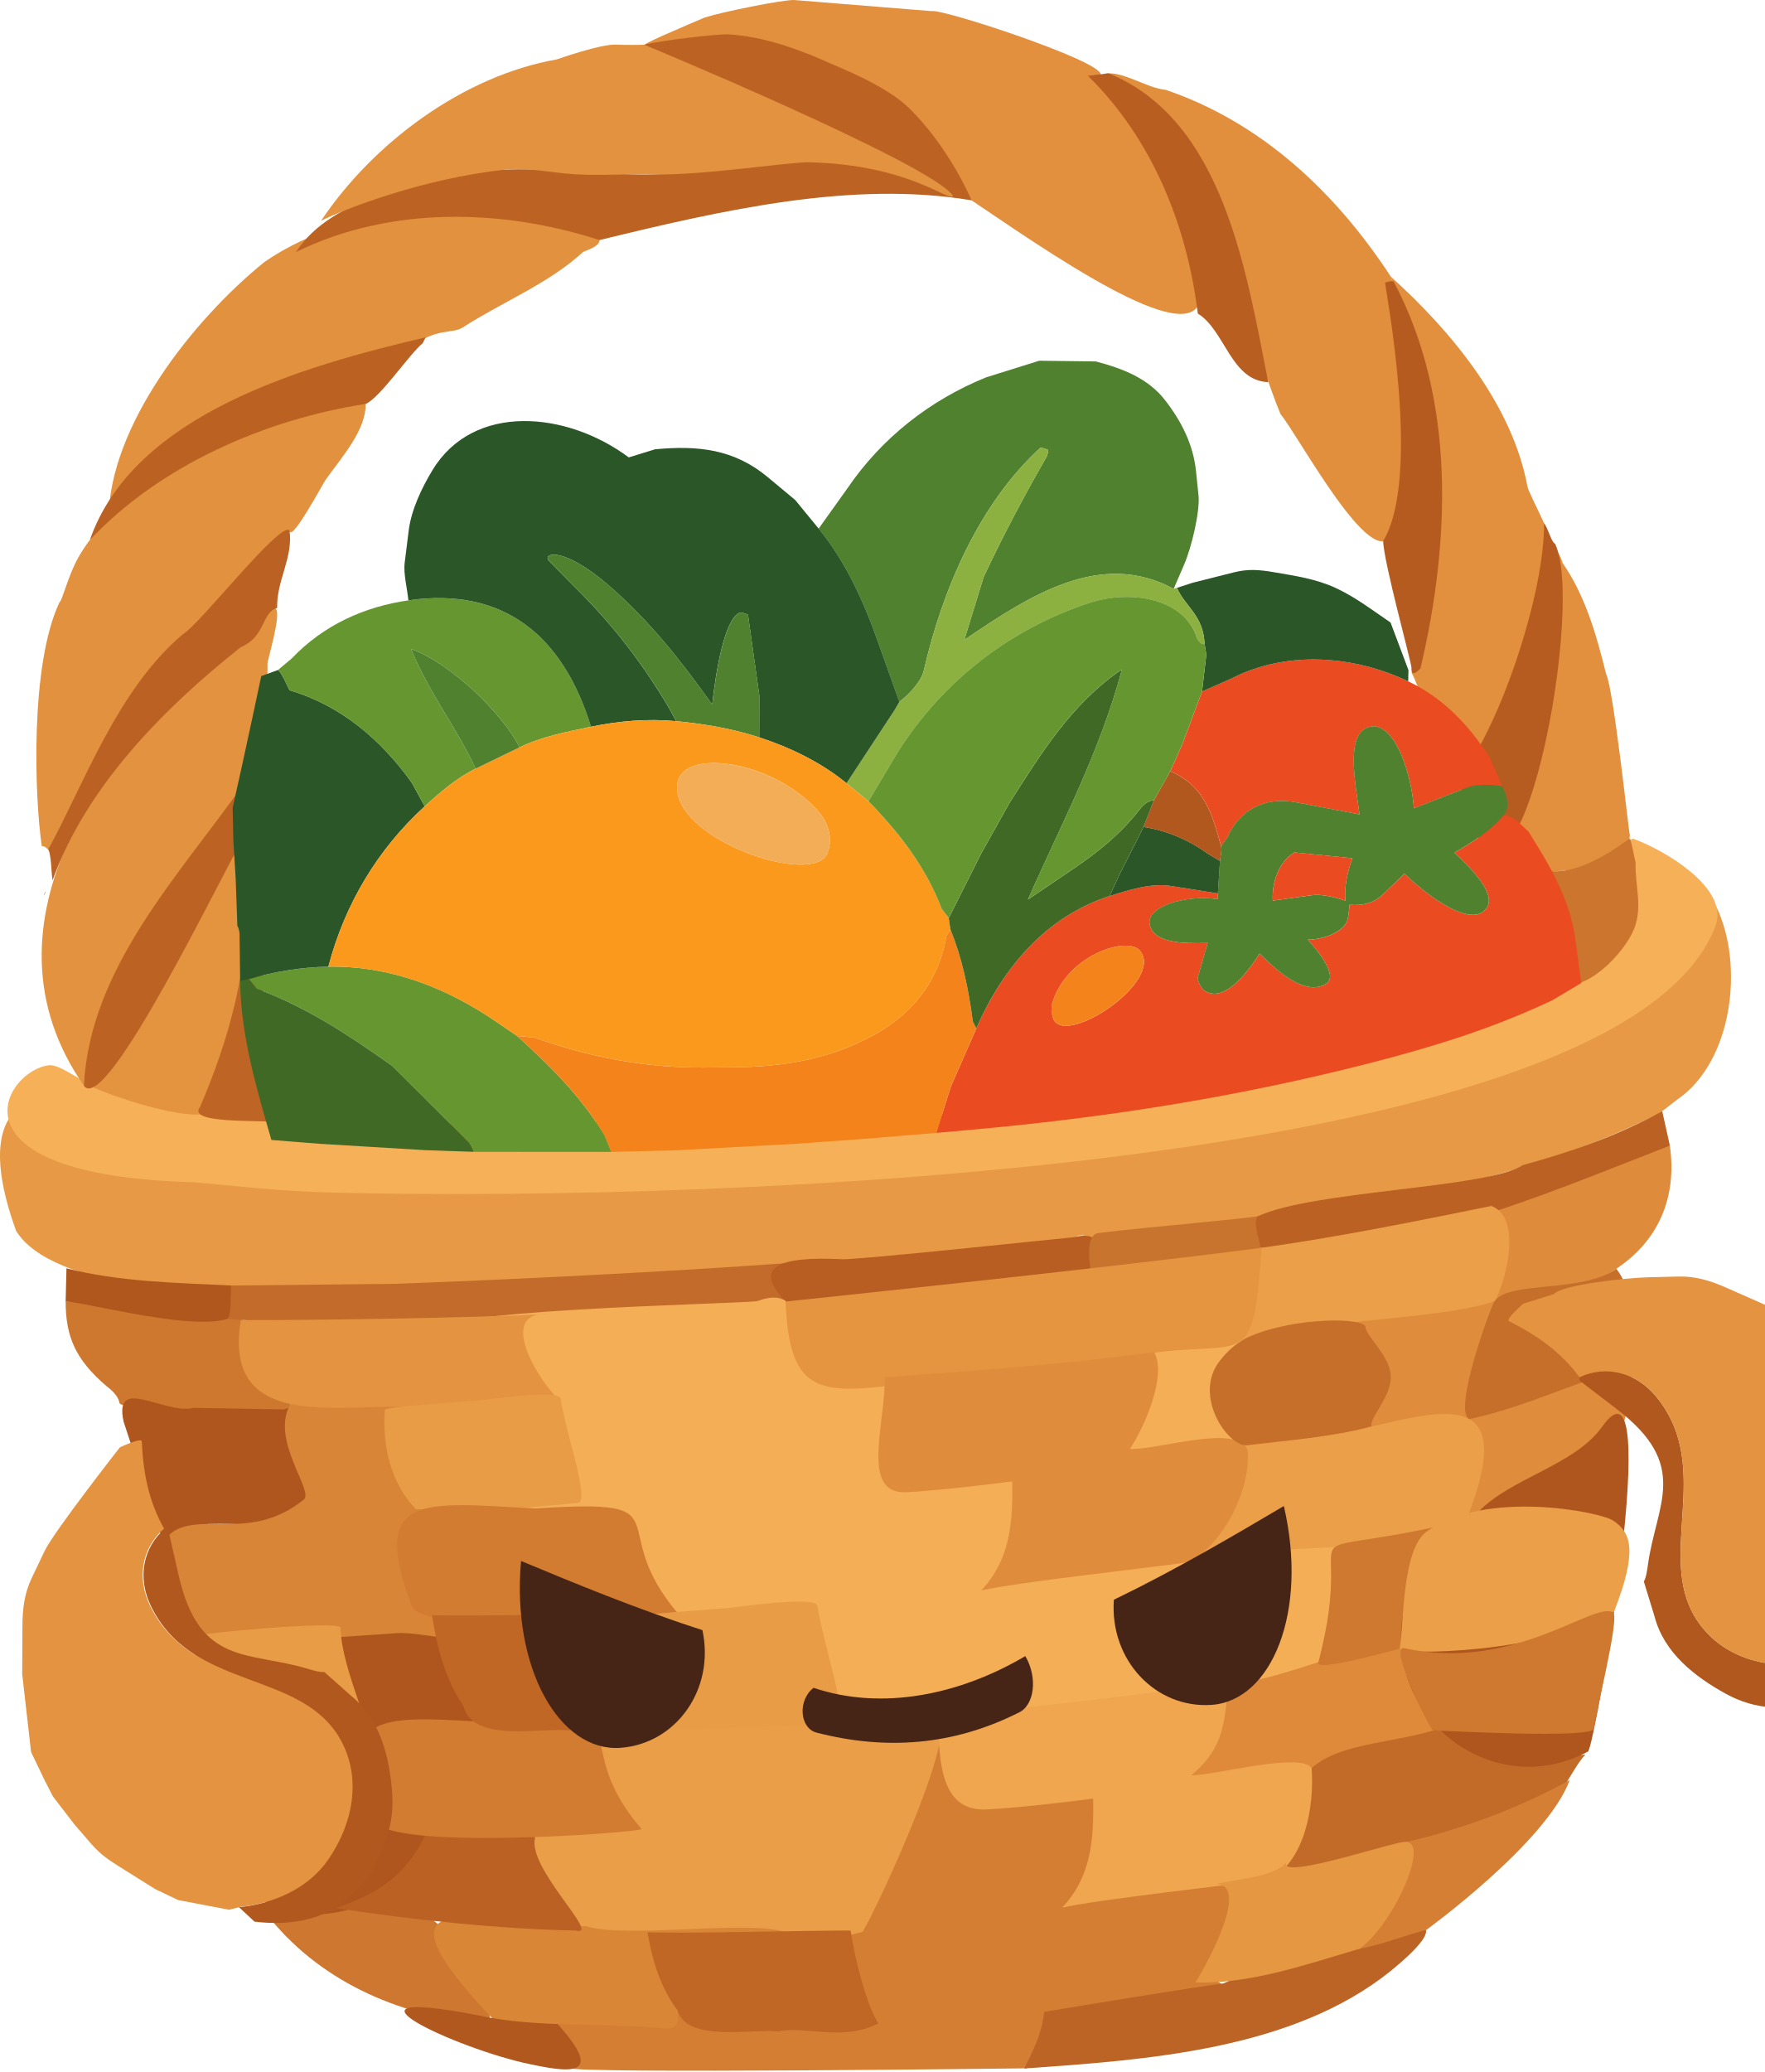
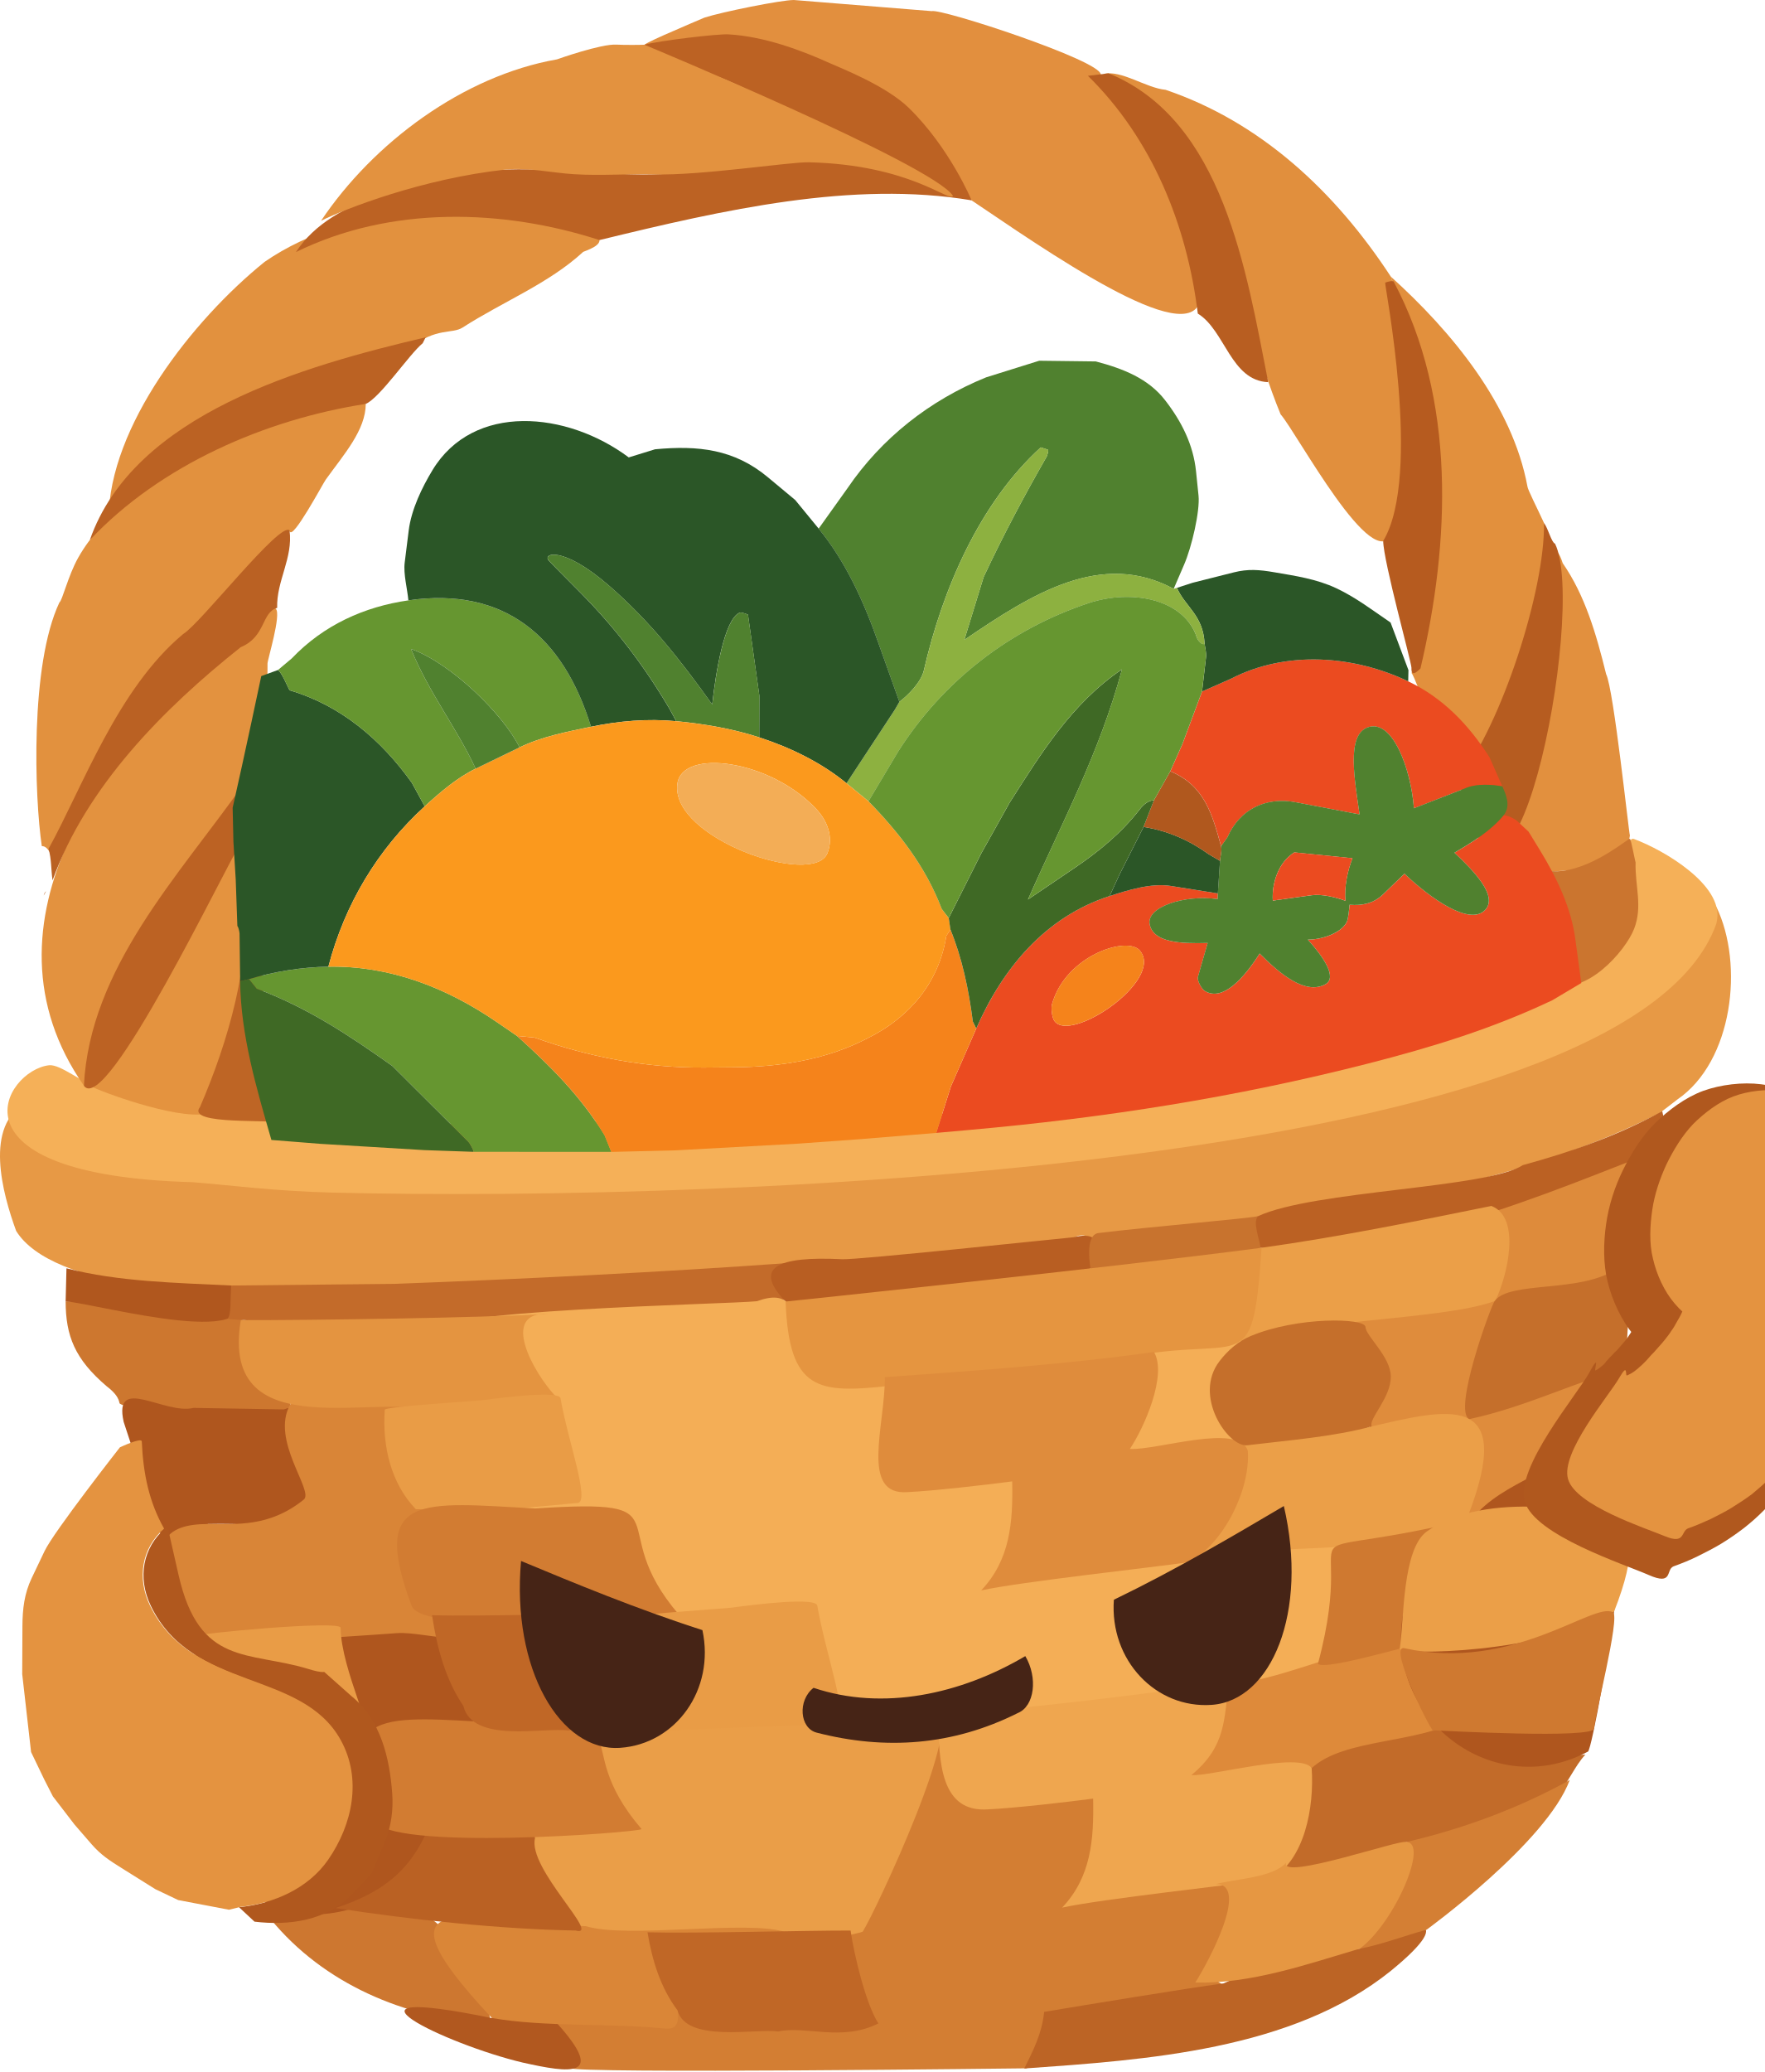
<svg xmlns="http://www.w3.org/2000/svg" width="534" height="627" viewBox="0 0 534 627" fill="none">
  <g id="cesto">
    <g id="corpo">
      <path d="M519.51 274.461C527.873 291.803 524.535 321.143 507.693 332.701C507.693 332.701 502.015 337.133 502.043 336.969C448.676 363.778 386.763 368.094 330.057 375.547C329.626 372.89 324.216 373.389 324.274 376.4C296.382 377.59 264.873 386.021 238.65 382.443C194.088 387.728 26.303 407.208 4.885 372.477C0.751 361.14 -4.956 340.518 8.012 333.593C30.159 377.292 202.634 355.213 250.716 355.05C339.227 343.357 461.02 342.916 519.49 274.461" fill="#E79945" />
      <path d="M519.5 279.449C493.632 352.834 223.994 363.883 100.618 360.891C82.989 360.459 68.717 358.531 58.185 357.735C-17.895 355.587 1.317 323.877 14.841 322.352C18.352 321.959 25.229 328.021 28.874 328.404C33.957 328.941 41.448 330.083 49.217 331.464C65.187 334.303 99.103 340.422 118.631 340.298C172.44 339.952 267.598 337.727 290.828 336.902C331.87 330.764 381.593 324.433 423.978 313.019C442.528 307.389 465.433 298.786 478.544 290.575C496.03 283.535 489.977 252.19 494.581 253.897C503.847 257.331 521.428 267.815 519.701 278.298" fill="#F5B058" />
      <path d="M286.004 518.845C315.709 522.777 345.769 527.947 325.876 574.716L366.074 568.567C366.697 571.128 371.426 569.881 373.143 569.881C376.02 580.998 360.77 595.433 369.719 600.354L369.162 602.378L317.454 610.578L310.807 625.886C310.807 625.886 173.505 627.584 172.334 625.79C169.006 624.352 172.21 619.009 169.275 614.77C167.155 616.631 166.637 614.894 167.999 612.401C176.746 607.595 191.968 613.494 202.692 611.614C202.883 607.01 207.305 607.269 209.78 611.902C226.507 613.427 246.122 614.559 262.6 611.259C258.888 603.567 256.481 595.376 255.368 586.695C250.688 584.269 277.966 513.263 285.994 518.845H286.004Z" fill="#D37E33" />
      <path d="M479.83 530.987C476.722 534.172 474.42 539.965 471.466 542.756C457.999 548.943 440.562 558.908 425.484 557.431C427.584 560.97 392.326 566.265 391.501 567.282C388.278 567.138 386.705 566.418 389.247 563.685C404.047 513.329 385.602 538.344 436.955 520.043C456.225 520.225 444.235 533.001 479.83 530.978V530.987Z" fill="#C26B29" />
      <path d="M421.014 596.353C391.108 620.447 346.958 623.315 310.011 625.943C312.706 620.486 315.335 615.479 316.035 608.803C327.909 606.827 358.842 601.715 370.304 600.19C382.331 594.704 398.014 590.292 411.538 589.668C426.836 580.604 442.749 578.638 421.004 596.353H421.014Z" fill="#BC6425" />
      <path d="M73.685 399.487C78.577 403.899 87.871 424.933 87.871 424.933C89.665 436.482 36.508 426.458 36.173 424.607C35.914 423.197 35.089 421.634 32.288 419.495C22.601 411.237 19.896 404.225 19.867 393.799C35.501 393.54 72.793 398.672 73.685 399.487Z" fill="#CD772F" />
      <path d="M505.41 346.676C507.625 362.359 502.014 375.921 488.164 384.611C473.288 393.953 449.99 397.742 449.75 394.826C449.184 388.169 450.086 380.371 450.143 378.415C451.179 376.583 452.675 365.044 455.006 363.96C464.435 359.577 491.07 349.899 505.41 346.667V346.676Z" fill="#DE8B3B" />
      <path d="M101.558 577.391C111.869 577.516 126.17 574.849 133.585 583.367C133.095 594.896 152.202 607.777 147.492 612.419C122.324 610.578 98.01 600.372 81.877 580.7C81.474 578.619 79.21 575.482 82.529 574.504C85.483 575.128 101.223 573.142 101.558 577.391Z" fill="#CD7730" />
      <path d="M475.101 538.651C468.089 557.604 431.766 583.952 431.766 583.952C425.417 585.65 417.993 588.499 411.547 589.688C415.336 580.336 427.815 569.67 425.493 557.441C442.634 553.461 459.428 547.313 475.101 538.651Z" fill="#D47F34" />
      <path d="M69.964 389.004C84.677 410.029 29.497 394.5 19.867 393.8L20.117 383.796C35.808 387.892 53.62 388.189 69.954 389.004H69.964Z" fill="#B0571E" />
      <path d="M148.864 610.684C152.038 608.334 165.303 610.012 168.584 612.247C183.69 629.042 172.43 627.315 158.215 624.15C134.822 618.635 96.091 599.836 148.854 610.684H148.864Z" fill="#B1581F" />
      <path d="M238.66 382.194L239.878 383.882C237.461 391.498 245.029 388.055 247.446 391.834C250.141 395.891 238.919 395.824 237.595 393.359C213.031 397.08 183.317 400.754 158.177 397.963C132.088 402.787 68.516 399.516 68.909 399.037C70.002 397.685 69.666 394.088 69.954 389.004L119.408 388.505C155.894 387.163 202.519 384.851 238.65 382.185L238.66 382.194Z" fill="#C36B2A" />
      <path d="M505.41 346.676C465.557 362.1 424.774 380.419 381.449 377.638C379.137 374.597 376.298 370.089 380.778 368.017C397.611 360.229 450.134 359.606 460.934 352.566C475.417 348.614 489.891 343.588 503.099 336.241L505.41 346.676Z" fill="#BB6123" />
      <path d="M324.974 374.396C335.467 371.71 332.618 381.388 328.35 386.03C299.134 387.479 265.593 399.756 238.257 394.356C227.418 383.479 235.235 380.074 254.956 381.052C259.512 381.282 318.624 374.99 324.983 374.396H324.974Z" fill="#B85E22" />
      <path d="M380.777 368.008C378.878 369.888 381.641 375.988 381.449 377.628C380.183 388.534 342.574 381.398 330.124 384.179C330.124 384.179 328.053 373.677 332.474 373.13C346.986 371.327 378.811 368.641 380.768 368.008H380.777Z" fill="#C8732E" />
      <path d="M85.953 426.488C91.372 424.464 92.792 427.514 90.212 435.648C98.029 475.328 105.107 460.231 62.866 461.18C66.338 505.887 116.032 477.227 137.028 491.586C141.872 494.895 148.24 504.419 149.353 513.215C159.376 524.206 139.052 524.139 131.292 524.561C145.689 555.849 114.085 588.077 81.838 577.133C79.268 575.397 74.299 560.453 74.29 549.173C74.654 542.498 51.126 471.961 37.429 430.267C34.226 415.87 49.85 428.214 58.569 426.037L85.943 426.498L85.953 426.488Z" fill="#AF561E" />
      <path d="M229.116 393.751C248.319 386.721 234.977 416.052 250.093 418.095C292.411 417.606 361.326 397.55 401.965 396.293C406.972 386.165 406.713 454.341 403.797 502.27C403.27 511.123 274.436 522.009 227.15 523.026C220.388 522.163 169.956 516.801 148.25 489.974C123.37 459.233 127.523 406.393 130.698 403.583C126.487 396.312 220.158 394.711 229.116 393.751Z" fill="#F4AE56" />
      <path d="M282.656 518.528C293.312 518.193 264.797 578.84 261.104 584.547C260.826 584.988 199.996 599.183 175.969 584.345C153.007 570.159 155.703 527.727 168.047 523.746C191.009 516.332 263.281 519.814 282.656 518.528Z" fill="#EA9E48" />
      <path d="M371.953 509.032C376.03 515.996 370.802 528.005 366.467 534.45C374.792 534.901 394.302 526.47 396.997 535.035C397.802 546.746 394.992 562.899 384.451 568.701C373.852 570.255 333.453 574.629 321.473 577.257C330.268 567.963 331.103 556.626 330.853 544.272C323.142 545.298 306.846 547.168 299.173 547.514C284.718 548.607 284.085 533.548 283.989 518.988C309.733 517.185 346.689 512.658 371.953 509.032Z" fill="#EFA64F" />
      <path d="M177.37 582.887C190.079 586.753 226.392 580.835 237.806 584.691C239.974 588.412 198.913 586.014 198.28 586.695C199.546 593.285 201.627 599.749 205.32 605.379C204.706 608.756 206.874 614.28 201.387 613.868C184.66 612.142 165.189 613.504 148.874 610.664C109.241 568.51 144.759 581.813 177.37 582.878V582.887Z" fill="#DA8637" />
      <path d="M205.042 608.305C199.996 601.649 197.397 593.323 195.978 584.729C209.809 585.122 244.156 584.154 257.44 584.192C258.466 591.299 261.977 606.253 265.852 612.305C254.802 617.878 243.887 612.919 235.523 614.741C228.675 613.782 207.718 618.261 205.042 608.315V608.305Z" fill="#C06726" />
      <path d="M425.484 557.431C432.764 557.086 422.088 581.976 411.538 589.678C395.529 594.416 378.581 600.373 361.767 599.931C365.69 593.831 378.313 570.294 368.078 570.121C373.661 568.577 385.199 568.241 389.247 563.695C387.453 569.171 424.246 556.415 425.484 557.431Z" fill="#E69742" />
      <path d="M434.384 502.472C436.063 508.706 438.47 514.989 442.393 520.12C428.994 527.832 406.943 525.885 396.997 535.045C393.62 529.913 365.767 537.711 360.597 537.145C371.301 528.35 370.428 519.88 371.953 509.032C385.794 511.43 435.075 484.679 434.375 502.462L434.384 502.472Z" fill="#DE8A3A" />
      <path d="M132.29 427.639C130.045 437.201 128.798 451.138 134.822 459.032C137.316 460.902 150.178 487.413 150.178 487.413C148.413 501.292 129.355 493.542 120.185 494.194C103.323 495.393 60.737 498.511 58.684 495.154C40.518 465.516 51.059 461.247 62.876 461.171C71.575 461.113 81.445 462.235 91.938 453.785C95.17 451.186 81.656 435.763 87.881 424.924C88.399 424.013 138.045 421.308 132.299 427.639H132.29Z" fill="#D98537" />
      <path d="M165.898 397.588C151.108 396.898 161.448 415.352 168.076 422.44C156.345 425.95 142.466 421.538 132.29 427.638C117.068 420.215 66.223 439.436 72.88 399.487C94.019 399.526 145.555 398.806 165.908 397.588H165.898Z" fill="#E49440" />
      <path d="M443.823 425.557C457.241 425.461 493.027 408.206 493.891 413.683C492.461 449.718 475.619 451.138 445.751 460.883C439.411 455.905 455.563 434.871 440.331 428.962C386.015 442.486 438.758 419.591 409.034 402.749C401.188 395.21 455.448 389.464 453.846 394.279C453.846 394.279 451.486 419.438 443.823 425.567V425.557Z" fill="#DF8C3C" />
      <path d="M451.39 364.929C460.474 368.401 456.273 386.002 452.58 393.646C436.054 399.794 390.312 399.228 377.497 406.767C367.887 405.185 377.986 379.364 381.833 377.58C404.872 374.386 428.38 369.6 451.39 364.929Z" fill="#EB9F48" />
      <path d="M161.927 556.251C159.635 565.459 182.386 586.378 174.195 584.182C152.096 583.846 123.513 580.844 101.568 577.382C117.356 572.193 125.537 564.778 131.014 549.777C139.474 552.405 160.163 546.871 161.937 556.251H161.927Z" fill="#BA6123" />
      <path d="M381.842 377.581C378.984 419.716 376.586 402.394 336.321 411.698C328.475 412.494 275.846 419.333 269.334 419.352C247.733 421.702 238.784 421.078 237.777 393.857C237.777 393.857 334.94 383.748 381.842 377.581Z" fill="#E59540" />
      <path d="M212.782 519.986C212.782 519.986 148.653 526.058 147.569 520.466C141.181 513.32 134.131 498.117 138.889 490.665L180.621 487.576C191.623 484.689 238.478 519.603 212.782 519.986Z" fill="#F2AA54" />
      <path d="M174.732 454.821L141.239 457.909C141.239 457.909 141.574 457.928 139.263 456.854L125.854 456.701C118.286 448.817 115.687 437.594 116.454 426.574C116.943 425.624 143.665 423.965 146.178 423.687C153.602 422.708 169.265 420.809 169.658 423.14C171.807 435.782 178.799 454.715 174.742 454.83L174.732 454.821Z" fill="#E99C46" />
      <path d="M150.696 521.291C197.521 518.221 170.56 526.058 194.193 553.489C193.282 554.554 116.809 560.328 113.231 550.765C100.378 516.361 116.435 519.478 150.696 521.291Z" fill="#D27C32" />
      <path d="M444.11 459.243C422.884 472.124 383.712 465.928 360.597 472.335C377.152 453.766 373.257 437.816 375.147 437.365C380.537 436.885 409.12 431.197 414.002 431.917C437.924 426.363 459.265 420.416 444.11 459.253V459.243Z" fill="#EB9F48" />
      <path d="M455.822 457.008C438.758 465.046 431.872 484.066 434.385 502.472C433.991 501.014 432.86 499.729 433.445 496.573C430.375 496.669 401.198 505.752 398.896 503.479C412.727 451.8 379.387 476.863 455.822 457.008Z" fill="#CF7930" />
      <path d="M410.482 427.418L410.693 421.5C410.789 423.159 412.842 425.768 410.482 427.418Z" fill="#EB9F48" />
      <path d="M425.522 484.584C416.372 517.789 450.594 546.036 480.645 530.028C482.908 527.899 504.173 404.676 484.894 431.744C476.559 443.455 457.443 447.129 447.487 457.459C431.651 473.879 423.019 484.852 425.522 484.584Z" fill="#AF561E" />
      <path d="M493.881 413.472C476.703 418.076 462.239 425.663 444.715 429.432C439.612 427.063 451.141 395.449 452.359 393.732C456.762 387.479 478.784 391.373 489.2 383.939C496.787 393.598 489.795 404.734 493.881 413.481V413.472Z" fill="#C56F2B" />
      <path d="M349.269 409.108C353.346 416.071 346.305 432.012 341.97 438.458C350.296 438.909 374.984 430.459 377.67 439.024C378.475 450.735 370.495 466.907 359.954 472.709C349.356 474.263 308.956 478.637 296.976 481.265C305.772 471.971 306.606 460.634 306.357 448.28C298.645 449.306 282.349 451.176 274.676 451.522C260.221 452.615 267.904 431.293 267.818 416.733C293.562 414.93 324.015 412.743 349.269 409.117V409.108Z" fill="#DF8C3C" />
      <g>
        <path d="M488.529 487.663C467.303 500.544 423.373 500.88 423.661 498.904C424.975 490.157 424.39 468.758 431.871 463.415C449.769 450.62 484.126 457.497 488.116 460.068C493.66 463.646 495.78 469.074 488.529 487.663Z" fill="#EB9F48" />
        <path d="M433.905 523.621C436.974 523.717 482.62 526.249 482.496 523.027C482.39 520.331 490.495 489.13 488.183 487.874C482.179 484.603 458.152 506.03 425.023 498.76C419.729 497.599 434.49 526.767 433.905 523.621Z" fill="#CF7930" />
        <path d="M66.827 520.581C63.595 515.91 57.466 500.333 58.674 495.153C59.307 494.3 103.074 490.214 103.093 492.573C103.208 505.397 114.382 526.316 110.354 525.779" fill="#E99C46" />
        <path d="M415.153 431.648C403.241 434.842 390.206 435.801 377.497 437.346C371.876 438.027 360.875 422.507 369.152 411.832C371.665 408.59 374.763 405.885 378.494 404.312C392.661 398.366 413.158 398.778 413.273 401.54C413.389 404.303 420.784 410.393 420.947 416.398C421.119 422.901 414.098 429.375 415.163 431.648H415.153Z" fill="#C56F2B" />
        <path d="M162.052 456.471C208.878 453.402 181.916 461.238 205.55 488.67C204.638 489.734 128.165 495.509 124.587 485.946C111.735 451.541 127.791 454.658 162.052 456.471Z" fill="#D27C32" />
        <path d="M140.231 516.197C134.956 508.457 132.251 498.77 130.764 488.766C145.209 489.226 181.081 488.094 194.96 488.142C196.025 496.41 199.699 513.809 203.746 520.849C192.208 527.333 180.813 521.559 172.065 523.679C164.91 522.557 143.022 527.774 140.231 516.197Z" fill="#C06726" />
        <path d="M253.028 521.626L198.528 523.746C190.088 514.855 187.191 502.203 188.054 489.773C188.601 488.708 218.393 486.838 221.193 486.512C229.461 485.409 246.927 483.27 247.369 485.888C249.766 500.141 257.564 521.502 253.037 521.626H253.028Z" fill="#E99C46" />
      </g>
    </g>
    <g id="rosto">
      <g id="boca" transform="translate(277.0 512.0) rotate(-4.0) scale(1.7)">
        <path d="M-18-2C-6 3 8 1 20-5C22-1 21 4 18 5C6 10-6 10-18 6C-21 5-21 0-18-2Z" fill="#462416" />
      </g>
      <g id="olho-esq" transform="translate(185.0 490.0) rotate(-4.0) scale(1.3 1.3)">
        <path d="M-20-15C-8-9 6-2 21 4C23 18 13 30 0 30C-14 30-24 10-20-15Z" fill="#462416" />
      </g>
      <g id="olho-dir" transform="translate(364.0 477.0) rotate(-4.0) scale(-1.3 1.3)">
        <path d="M-20-15C-8-9 6-2 21 4C23 18 13 30 0 30C-14 30-24 10-20-15Z" fill="#462416" />
      </g>
    </g>
    <g id="alca">
      <path d="M333.146 22.521C340.474 32.151 369.421 83.686 362.285 93.009C354.362 103.368 308.927 70.421 289.092 57.29C263.646 37.474 196.371 15.001 195.325 13.562C194.193 13.812 197.099 12.316 201.109 10.551C206.432 8.201 213.204 5.333 213.204 5.333C218.527 3.606 236.434 0 240.271 0L281.975 3.367C284.968 2.523 333.127 18.329 333.146 22.511V22.521Z" fill="#E28F3E" />
      <path d="M180.161 70.805C183.633 73.442 179.317 75.15 176.516 76.214C166.08 85.835 152.249 91.244 140.039 99.1C136.788 101.191 132.069 98.965 124.137 105.277C88.082 110.485 54.761 132.545 32.864 156.927C33.065 129.054 58.204 96.903 80.092 79.236C106.651 60.906 148.058 59.429 180.161 70.805Z" fill="#E2913E" />
      <path d="M420.937 83.686C422.683 86.065 428.783 139.816 421.445 161.32C415.71 174.585 392.604 131.107 387.597 125.38C373.133 90.314 370.399 44.687 333.98 22.396C339.304 21.044 346.852 26.636 352.799 27.182C381.516 36.937 404.056 57.875 420.937 83.686Z" fill="#E18F3D" />
      <path d="M110.708 122.225C110.66 130.176 104.119 137.447 98.604 145.12C97.702 146.377 88.542 163.584 87.679 160.773C87.65 160.697 81.176 167.727 77.522 171.717C70.098 179.813 61.744 188.579 54.147 195.984C36.892 213.815 25.066 235.06 17.632 258.617C15.273 260.66 15.196 255.979 12.654 256.046C10.458 241.285 9.038 201.202 17.987 182.287C18.869 181.741 20.596 174.25 23.646 168.802C27.483 161.944 32.969 156.62 36.46 153.455C56.9 134.915 89.281 118.571 110.708 122.215V122.225Z" fill="#E2913E" />
      <path d="M294.06 60.618C258.13 54.585 219.16 63.448 181.446 72.646C152.278 63.218 118.247 62.163 89.569 76.281C100.618 59.17 128.645 54.902 148.058 51.622C178.194 48.782 217.376 62.815 240.587 35.796C225.078 24.9 208.005 18.502 188.985 15.989C190.769 14.08 193.052 14.071 195.037 13.534C199.507 12.325 217.155 10.205 220.493 10.397C231.322 11.021 242.573 15.222 251.1 19.087C254.553 20.651 268.182 25.907 275.136 32.717C287.49 44.812 294.051 60.599 294.051 60.599L294.06 60.618Z" fill="#BC6223" />
      <path d="M441.636 235.463C438.183 233.228 428.495 204.866 427.248 203.715C434.087 163.104 435.142 122.628 420.927 83.686C439.41 100.337 457.721 122.561 462.296 147.163C462.315 148.046 465.212 153.657 467.331 158.289C468.051 159.853 468.674 181.587 463.485 201.039C459.025 217.757 448.964 232.902 441.645 235.463H441.636Z" fill="#E2903D" />
      <path d="M493.315 252.814C491.665 267 449.021 266.156 450.661 256.89C461.49 243.683 465.154 146.165 472.981 170.422C479.676 180.072 483.1 191.706 486.121 204.002C488.404 208.462 493.056 252.689 493.315 252.814Z" fill="#E2903E" />
      <path d="M335.505 22.185C370.274 36.304 377.228 82.142 383.847 115.645C372.481 115.175 370.821 99.982 362.534 94.889C359.273 68.167 348.694 41.982 329.28 22.943L335.515 22.185H335.505Z" fill="#B85E21" />
      <path d="M470.65 164.504C480.606 184.695 456.426 306.162 441.626 235.463C454.498 219.186 467.638 178.489 467.312 158.289C468.549 159.776 469.557 164.159 470.64 164.504H470.65Z" fill="#B65C20" />
      <path d="M80.965 200.808C81.56 253.456 35.204 273.522 25.401 328.548C-8.783 279.545 31.952 224.183 72.745 192.703C73.656 191.994 81.579 182.182 83.497 184.234C85.185 186.037 80.955 199.629 80.965 200.808Z" fill="#E3923F" />
      <path d="M74.951 255.547C77.781 262.233 74.107 307.975 64.017 336.596C56.42 339.732 32.979 331.253 28.221 329.047C41.793 303.85 71.335 253.581 74.145 254.233C74.289 254.272 74.778 255.145 74.951 255.547Z" fill="#E4933F" />
      <path d="M72.774 255.317C68.544 261.628 32.144 338.025 25.392 328.558C27.195 292.897 54.099 265.072 73.618 237.419C76.255 239.836 76.85 253.427 73.148 254.866C73.119 254.876 73.004 254.962 72.774 255.317Z" fill="#BC6223" />
      <path d="M84.734 339.991C83.804 338.37 56.027 340.806 60.535 334.984C69.139 315.053 76.044 291.189 74.241 269.042C78.644 264.649 80.044 324.146 84.734 339.981V339.991Z" fill="#BE6525" />
      <path d="M495.032 260.947C494.849 268.247 497.238 274.184 494.6 281.042C491.962 287.9 479.724 301.587 470.247 297.539C460.349 293.309 450.891 270.203 450.613 260.314C454.085 258.578 464.214 264.621 473 263.518C483.33 262.213 493.497 253.044 493.324 253.869C493.622 253.725 494.888 260.784 495.041 260.947H495.032Z" fill="#CB752F" />
      <path d="M127.935 103.867C123.887 107.157 115.082 120.316 110.708 122.225C80.39 126.915 48.517 140.717 27.185 163.42C40.537 125.179 92.024 110.725 128.827 102.073L127.935 103.867Z" fill="#BB6223" />
      <path d="M419.249 85.528C419.872 85.269 421.599 84.818 421.819 85.221C440.734 120.786 438.94 164.044 429.924 202.285C427.497 204.76 427.143 203.561 427.2 202.094C427.258 200.626 418.702 169.876 418.645 163.708C430.576 143.873 418.884 85.681 419.249 85.528Z" fill="#B65B1F" />
      <path d="M87.631 160.495C88.753 168.859 83.631 175.784 83.89 183.956C79.085 185.28 80.524 192.646 72.841 195.85C49.457 214.428 26.12 238.014 15.905 266.395C15.435 263.221 15.608 259.998 14.687 256.861C25.008 238.215 35.52 208.472 55.451 191.85C60.631 188.771 84.763 157.723 87.621 160.495H87.631Z" fill="#BA6123" />
      <path d="M195.047 13.543C195.047 13.543 282.311 49.752 288.44 59.266C287.375 61.405 275.625 49.867 244.865 49.109C239.12 48.965 211.995 53.204 197.761 52.773C190.213 52.543 182.319 53.224 173.85 52.725C167.03 52.322 159.712 50.576 152.892 51.325C127.906 54.058 104.608 63.132 97.175 66.805C112.943 43.277 140.126 22.953 168.574 17.965C168.574 17.965 181.974 13.188 186.625 13.505C189.091 13.668 195.047 13.553 195.047 13.553V13.543Z" fill="#E3923F" />
    </g>
    <g id="frutas">
      <g>
        <path d="M156.47 313.471C166.416 322.391 175.845 331.781 182.99 343.559L185.014 348.566L143.329 348.547C143.368 348.029 142.322 346.063 141.708 345.449L118.756 322.573C105.548 313.212 92.859 304.81 77.704 299.189L75.383 296.283C82.941 294.01 91.382 292.657 99.39 292.513C117.749 292.187 134.812 298.642 150.245 309.203L156.479 313.471H156.47Z" fill="#669630" />
        <path d="M75.373 296.283L77.695 299.189C92.849 304.81 105.539 313.212 118.746 322.573L141.699 345.449C142.313 346.063 143.358 348.039 143.32 348.547L128.559 348.039L96.935 346.13L82.145 344.96C77.57 329.134 72.889 313.327 72.678 296.935L75.364 296.273L75.373 296.283Z" fill="#3F6925" />
      </g>
      <path d="M84.15 202.737C85.416 203.83 86.605 206.871 87.641 208.885C103.083 213.402 115.399 223.867 124.674 236.921L128.539 243.999C114.315 256.986 104.349 273.58 99.381 292.513C91.372 292.657 82.931 294 75.373 296.283L72.688 296.945L72.505 282.509C72.505 281.991 72.064 280.217 71.844 280.255L71.345 266.117L70.645 254.675L70.415 244.441C73.935 228.96 79.076 204.588 79.076 204.588L84.159 202.737H84.15Z" fill="#2B5627" />
      <path d="M178.885 219.915C171.567 221.44 163.989 222.888 157.247 226.159C152.364 216.232 136.673 200.77 124.395 196.368C129.863 209.748 138.255 220.27 143.962 232.595C138.342 235.319 133.124 239.817 128.539 243.999L124.674 236.921C115.399 223.867 103.083 213.402 87.641 208.885C86.595 206.87 85.415 203.83 84.149 202.736L88.302 199.245C97.961 189.116 110.296 183.582 123.609 181.673C152.71 177.511 170.492 192.646 178.885 219.915Z" fill="#669630" />
      <g id="tomate">
        <path d="M462.641 251.663L466.056 257.226C471.207 265.638 475.571 274.759 476.808 284.265L478.602 297.472L469.854 302.671C451.813 311.246 433.493 316.866 413.964 321.864C374.14 332.05 334.297 338.284 293.38 341.929L283.366 342.821L287.807 328.769L295.49 311.226C303.47 293.003 316.409 277.426 335.841 271.153C341.222 269.417 348.387 267.125 354.43 268.103L368.606 270.357L368.539 272.074C358.343 270.673 346.91 274.539 347.975 279.709C349.116 285.253 357.298 285.598 365.527 285.358L362.582 295.602C362.266 296.715 363.695 299.275 364.673 299.88C370.093 303.208 376.548 295.938 381.257 288.543C387.636 294.959 395.175 301.079 401.121 297.875C404.872 295.861 400.565 289.578 395.827 284.332C399.865 284.38 405.84 282.5 407.605 279.037C408.114 278.04 408.372 274.827 408.478 273.791C412.363 274.136 415.844 273.311 418.587 270.664L425.091 264.391C432.821 271.757 445.022 280.476 449.626 275.239C453.242 271.124 446.441 263.873 440.216 258.041C445.827 254.752 451.295 251.327 455.083 246.733C456.215 246.666 458.421 247.731 459.236 248.488L462.651 251.673L462.641 251.663ZM345.02 287.67C341.232 283.104 322.586 289.041 318.404 303.86C318.078 305.021 318.404 307.774 319.018 308.781C323.574 316.166 352.483 296.667 345.02 287.679V287.67Z" fill="#EB4B20" />
        <path d="M426.203 206.17C436.773 211.196 444.552 219.349 450.834 229.18L454.709 237.976C451.525 237.391 447.132 237.141 444.005 238.359L427.949 244.604C427.105 232.998 421.513 217.287 413.888 220.145C407.452 222.553 410.051 236.173 411.499 246.455L392.134 242.772C383.175 241.064 375.205 244.901 371.512 253.38L369.594 256.075C366.937 246.503 364.606 237.669 354.209 233.391L357.854 225.219L363.82 209.249L372.596 205.374C389.381 196.732 409.686 198.315 426.213 206.17H426.203Z" fill="#EB4B20" />
        <path d="M420.88 188.388L426.289 202.784L426.213 206.17C409.686 198.315 389.381 196.732 372.596 205.374L363.82 209.249L365.047 198.698C365.153 197.806 364.75 195.668 364.587 194.814C364.184 186.095 358.688 183.611 356.223 177.885L360.961 176.35L373.43 173.204C377.766 172.111 381.142 172.389 385.717 173.175C392.105 174.278 398.388 175.17 404.44 178C410.319 180.753 415.528 184.743 420.889 188.397L420.88 188.388Z" fill="#2B5627" />
        <path d="M454.709 237.966C455.822 240.479 457.366 243.942 455.074 246.723C451.285 251.318 445.808 254.742 440.207 258.032C446.432 263.863 453.232 271.115 449.616 275.229C445.012 280.466 432.812 271.757 425.081 264.381L418.578 270.654C415.835 273.302 412.353 274.126 408.468 273.781C408.363 274.817 408.104 278.03 407.595 279.028C405.821 282.481 399.846 284.37 395.817 284.322C400.555 289.578 404.862 295.851 401.112 297.865C395.165 301.069 387.616 294.959 381.248 288.533C376.548 295.928 370.083 303.198 364.664 299.87C363.685 299.266 362.256 296.714 362.573 295.592L365.517 285.348C357.297 285.588 349.116 285.243 347.965 279.699C346.9 274.529 358.324 270.664 368.529 272.064L368.596 270.347L369.249 260.487C369.316 259.413 369.901 257.226 369.584 256.056L371.503 253.361C375.186 244.882 383.166 241.045 392.124 242.752L411.49 246.436C410.041 236.153 407.442 222.534 413.878 220.126C421.513 217.268 427.095 232.979 427.939 244.584L443.995 238.34C447.122 237.122 451.515 237.372 454.7 237.957L454.709 237.966ZM407.202 272.573C406.828 268.496 407.816 263.547 409.351 259.71L391.75 257.945C386.964 260.88 384.902 267.192 385.228 272.534L396.997 270.904C400.009 270.482 404.191 271.47 407.193 272.582L407.202 272.573Z" fill="#50812F" />
        <path d="M346.114 250.224C353.403 251.375 359.974 254.253 365.844 258.502L369.258 260.497L368.606 270.357L354.43 268.103C348.387 267.124 341.222 269.417 335.841 271.153L338.795 264.727L346.123 250.224H346.114Z" fill="#2B5627" />
        <path d="M345.02 287.67C352.473 296.657 323.564 316.157 319.018 308.771C318.394 307.764 318.078 305.011 318.404 303.851C322.586 289.032 341.232 283.095 345.02 287.66V287.67Z" fill="#F5831B" />
        <path d="M369.584 256.075C369.91 257.245 369.325 259.432 369.248 260.506L365.834 258.511C359.964 254.272 353.384 251.385 346.104 250.234L349.231 242.206L354.19 233.401C364.587 237.678 366.918 246.503 369.574 256.085L369.584 256.075Z" fill="#B0581E" />
        <path d="M407.202 272.572C404.2 271.469 400.018 270.482 397.006 270.894L385.238 272.525C384.912 267.182 386.974 260.88 391.76 257.936L409.36 259.701C407.826 263.528 406.838 268.486 407.212 272.563L407.202 272.572Z" fill="#EB4B20" />
      </g>
      <g>
        <path d="M355.225 178.182C333.328 166.432 312.428 179.64 291.864 193.644L297.705 174.633C303.594 162.068 309.886 150.213 316.802 138.157C316.965 137.725 317.512 136.19 317.109 136.066L314.999 135.385C296.506 152.218 285.274 178.23 279.615 202.871C278.791 206.487 274.685 210.534 272.201 212.386L265.804 194.459C261.42 181.971 255.876 169.847 247.771 159.968L256.471 147.787C266.811 132.594 281.371 121.122 298.463 114.187L314.538 109.161L331.659 109.372C340.032 111.578 347.562 114.561 352.626 121.093C357.69 127.615 361.182 134.646 361.997 142.636L362.755 149.993C363.225 154.549 360.721 165.569 358.324 171.008L355.225 178.201V178.182Z" fill="#50812F" />
        <path d="M355.225 178.182L356.213 177.875C358.678 183.611 364.165 186.085 364.577 194.804C363.896 195.389 362.515 193.778 362.285 193.049C358.621 181.414 342.795 178.115 329.501 182.517C305.532 190.45 285.418 206.18 271.904 227.348L262.868 242.484L256.212 237.017L270.791 214.831L272.211 212.376C274.695 210.525 278.79 206.477 279.625 202.861C285.284 178.22 296.516 152.199 315.008 135.375L317.118 136.056C317.521 136.19 316.974 137.725 316.811 138.147C309.896 150.213 303.604 162.059 297.715 174.624L291.873 193.634C312.438 179.621 333.337 166.413 355.235 178.172L355.225 178.182Z" fill="#8DB140" />
        <path d="M247.781 159.958C255.886 169.838 261.43 181.961 265.813 194.449L272.211 212.376L270.791 214.831L256.212 237.017C248.549 230.725 239.274 226.217 229.788 223.128L229.826 210.515L226.383 185.99C225.663 185.702 224.33 185.194 223.822 185.414C219.256 187.457 216.628 203.341 215.563 213.191C205.828 199.562 196.476 187.755 184.295 177.194C170.138 164.917 163.971 167.478 166.177 169.742L168.431 172.053L175.595 179.276C186.232 189.989 195.018 201.547 202.653 214.534L204.658 218.227C196.064 217.402 187.288 218.16 178.876 219.905C170.483 192.637 152.7 177.501 123.6 181.664C123.293 178.201 122.056 173.693 122.487 170.25L123.705 160.505C124.501 154.165 127.715 147.528 130.889 142.281C143.272 121.794 171.577 124.422 190.299 138.416L198.251 135.96C211.334 134.723 222.22 135.931 232.377 144.391L240.684 151.307L247.772 159.949L247.781 159.958Z" fill="#2B5627" />
        <path d="M229.797 223.128C221.769 220.51 213.079 219.032 204.677 218.227L202.672 214.534C195.037 201.547 186.242 189.999 175.614 179.276L168.45 172.053L166.196 169.742C163.99 167.478 170.157 164.917 184.314 177.194C196.495 187.754 205.847 199.571 215.582 213.191C216.647 203.341 219.275 187.457 223.841 185.414C224.349 185.184 225.682 185.692 226.402 185.99L229.845 210.515L229.807 223.128H229.797Z" fill="#50812F" />
      </g>
      <g id="laranja">
        <path d="M295.48 311.236L287.797 328.779L283.356 342.83L260.557 344.701L241.614 346.072L204.572 348.096L185.014 348.576L182.991 343.569C175.845 331.781 166.416 322.4 156.47 313.48L161.755 313.969C178.492 319.955 195.584 323.197 213.281 323.043L222.258 322.966C236.32 322.842 250.179 320.636 262.552 314.2C275.29 307.888 284.172 297.328 286.416 283.219L287.653 281.281C291.164 289.828 293.207 299.438 294.435 309.107L295.48 311.245V311.236Z" fill="#F5831B" />
        <path d="M204.677 218.236C213.079 219.042 221.779 220.519 229.797 223.138C239.274 226.226 248.558 230.734 256.222 237.026L262.878 242.493C272.134 251.998 280.172 262.242 285.054 275.085L287.164 277.819L287.663 281.281L286.426 283.219C284.181 297.328 275.299 307.888 262.562 314.2C250.189 320.635 236.329 322.851 222.268 322.966L213.29 323.043C195.584 323.196 178.492 319.945 161.764 313.969L156.479 313.48L150.245 309.212C134.812 298.652 117.749 292.197 99.391 292.523C104.359 273.589 114.325 256.996 128.549 244.009C133.124 239.827 138.351 235.328 143.972 232.604L157.256 226.168C163.999 222.898 171.586 221.449 178.895 219.924C187.316 218.169 196.083 217.421 204.677 218.246V218.236ZM250.457 258.127C252.328 253.284 250.419 248.411 247.052 244.814C233.03 229.823 206.442 226.408 205.013 237.17C202.807 253.706 246.391 268.678 250.457 258.118V258.127Z" fill="#FB991D" />
        <path d="M250.458 258.128C246.381 268.688 202.807 253.715 205.013 237.18C206.442 226.418 233.03 229.833 247.053 244.824C250.419 248.421 252.328 253.293 250.458 258.137V258.128Z" fill="#F3AD56" />
      </g>
      <path d="M157.247 226.159L143.962 232.595C138.265 220.279 129.873 209.757 124.396 196.367C136.663 200.77 152.355 216.232 157.247 226.159Z" fill="#50812F" />
      <g>
        <path d="M349.241 242.196L346.114 250.224L338.786 264.726L335.832 271.153C316.399 277.426 303.46 293.012 295.48 311.226L294.435 309.087C293.207 299.419 291.164 289.808 287.653 281.262L287.155 277.8L296.995 258.243L305.57 242.915C314.922 228.269 324.322 212.836 339.591 202.544C332.753 227.972 321.368 248.977 311.124 272.208L325.271 262.626C332.676 257.609 339.448 252.046 344.953 244.92C346.066 243.481 347.591 242.177 349.25 242.196H349.241Z" fill="#3F6925" />
        <path d="M364.577 194.804C364.74 195.658 365.143 197.797 365.038 198.689L363.81 209.239L357.844 225.209L354.199 233.381L349.24 242.186C347.581 242.167 346.056 243.471 344.943 244.91C339.448 252.037 332.676 257.6 325.262 262.616L311.114 272.198C321.358 248.977 332.743 227.962 339.582 202.535C324.303 212.826 314.912 228.259 305.561 242.906L296.986 258.233L287.145 277.79L285.035 275.056C280.153 262.213 272.115 251.97 262.859 242.464L271.894 227.329C285.409 206.16 305.522 190.44 329.492 182.498C342.785 178.096 358.611 181.385 362.275 193.03C362.506 193.759 363.877 195.37 364.568 194.785L364.577 194.804Z" fill="#669630" />
      </g>
      <path d="M13.23 270.961C13.268 270.577 13.642 269.896 13.949 269.704L13.23 270.961Z" fill="#BC6425" />
    </g>
-     <g id="braco-esq">
-       <path d="M72.343 577.132L77.033 581.506C87.564 582.762 98.902 581.257 106.68 573.065L112.406 567.032L116.483 557.326C118.468 552.607 119.063 547.427 118.708 542.698C117.931 532.081 115.284 520.513 106.412 513.291L98.134 505.934C96.964 506.107 95.055 505.57 93.262 505.023C75.22 499.546 60.353 504.342 54.061 476.67L50.944 462.954L50.014 462.504C43.213 468.287 41.563 477.428 45.621 485.878C58.08 511.852 91.343 505.339 102.997 526.988C109.308 538.699 106.364 552.444 98.863 563.1C92.753 571.79 82.174 576.221 72.333 577.123L72.343 577.132Z" fill="#B0581E" />
-       <g>
-         <path d="M69.328 577.895L72.908 577.003C82.741 576.022 93.284 571.506 99.324 562.767C106.738 552.051 109.572 538.283 103.167 526.623C91.339 505.069 58.129 511.85 45.461 485.977C41.336 477.56 42.902 468.397 49.666 462.568C45.17 454.614 43.346 446.102 42.911 436.178C42.853 434.864 36.288 437.977 36.288 437.977C36.288 437.977 16.312 463.45 13.501 469.343L9.606 477.509C7.361 482.207 6.813 486.864 6.788 492.063L6.723 506.595L9.406 530.179L13.406 538.501L16.018 543.612L22.561 552.125L27.712 558.069C30.52 561.307 33.161 563.003 36.834 565.304L47.005 571.668L53.928 574.969L69.328 577.905L69.328 577.895Z" fill="#E49340" />
+     <g id="braco-esq" transform="translate(46 452)" data-pivo="46 452">
+       <g transform="rotate(0)" class="giro">
+         <g transform="scale(1 1) translate(-46 -452)">
+           <g>
+             <path d="M72.343 577.132L77.033 581.506C87.564 582.762 98.902 581.257 106.68 573.065L112.406 567.032L116.483 557.326C118.468 552.607 119.063 547.427 118.708 542.698C117.931 532.081 115.284 520.513 106.412 513.291L98.134 505.934C96.964 506.107 95.055 505.57 93.262 505.023C75.22 499.546 60.353 504.342 54.061 476.67L50.944 462.954L50.014 462.504C43.213 468.287 41.563 477.428 45.621 485.878C58.08 511.852 91.343 505.339 102.997 526.988C109.308 538.699 106.364 552.444 98.863 563.1C92.753 571.79 82.174 576.221 72.333 577.123L72.343 577.132Z" fill="#B0581E" />
+             <g>
+               <path d="M69.328 577.895L72.908 577.003C82.741 576.022 93.284 571.506 99.324 562.767C106.738 552.051 109.572 538.283 103.167 526.623C91.339 505.069 58.129 511.85 45.461 485.977C41.336 477.56 42.902 468.397 49.666 462.568C45.17 454.614 43.346 446.102 42.911 436.178C42.853 434.864 36.288 437.977 36.288 437.977C36.288 437.977 16.312 463.45 13.501 469.343L9.606 477.509C7.361 482.207 6.813 486.864 6.788 492.063L6.723 506.595L9.406 530.179L13.406 538.501L16.018 543.612L22.561 552.125L27.712 558.069C30.52 561.307 33.161 563.003 36.834 565.304L47.005 571.668L53.928 574.969L69.328 577.905L69.328 577.895Z" fill="#E49340" />
+             </g>
+           </g>
+         </g>
      </g>
    </g>
-     <g id="braco-dir" transform="rotate(-60 448.0 444.0)">
-       <path d="M475.225 572.634L470.967 577.429C460.598 579.674 449.175 579.252 440.657 571.818L434.385 566.351L429.407 557.076C426.98 552.559 425.906 547.465 425.81 542.727C425.589 532.081 427.124 520.321 435.277 512.284L442.825 504.179C444.005 504.236 445.856 503.527 447.583 502.817C465.02 495.661 480.28 499.028 483.934 470.887L485.747 456.94L486.63 456.403C493.948 461.516 496.451 470.465 493.21 479.26C483.253 506.289 449.53 502.951 439.967 525.606C434.797 537.864 439.027 551.264 447.496 561.172C454.402 569.238 465.356 572.653 475.235 572.624L475.225 572.634Z" fill="#B0581E" />
-       <g>
-         <path d="M477.575 572.624H475.225C465.346 572.663 454.392 569.248 447.486 561.172C439.017 551.273 434.787 537.864 439.957 525.606C449.52 502.961 483.244 506.299 493.2 479.26C496.442 470.465 493.938 461.516 486.62 456.404C490.284 448.03 491.224 439.379 490.639 429.461C490.562 428.147 497.42 430.574 497.42 430.574L504.489 437.077C508.345 437.921 519.903 453.862 523.298 459.434L528.007 467.156C530.722 471.597 531.748 476.181 532.304 481.342L533.858 495.786L533.599 519.525L530.472 528.215L528.391 533.567L522.751 542.708L518.243 549.144C515.778 552.655 513.323 554.611 509.908 557.278L500.441 564.654L493.89 568.644C493.89 568.644 477.949 572.615 477.575 572.615V572.624Z" fill="#E49340" />
+     <g id="braco-dir" data-pivo="490 446" transform="translate(490.0 446.0)">
+       <g class="giro" transform="rotate(0.0)">
+         <g transform="scale(1 1)">
+           <path d="M9.0 30.6C16.5 33.9 14.1 29.0 16.5 28.0C19.0 27.1 21.5 26.1 23.9 24.9C26.3 23.7 28.7 22.5 31.0 21.1C33.3 19.7 35.6 18.1 37.7 16.5C39.9 14.8 41.9 13.0 43.8 11.1C45.7 9.2 47.5 7.1 49.2 5.0C50.9 2.9 52.4 0.6 53.7 -1.7C55.1 -4.0 56.3 -6.4 57.4 -8.8C58.5 -11.2 59.4 -13.7 60.3 -16.2C61.1 -18.7 61.8 -21.2 62.4 -23.8C63.0 -26.4 63.6 -29.0 64.0 -31.6C64.5 -34.2 64.9 -36.8 65.2 -39.4C65.6 -42.1 65.9 -44.7 66.2 -47.4C66.5 -50.1 76.4 -53.4 66.9 -55.6C57.4 -57.8 18.9 -60.5 9.1 -60.4C-0.7 -60.4 8.7 -56.9 8.4 -55.3C8.1 -53.6 7.7 -52.1 7.2 -50.7C6.8 -49.3 6.3 -48.0 5.8 -46.8C5.3 -45.6 4.7 -44.5 4.1 -43.5C3.5 -42.6 2.9 -41.7 2.4 -40.9C1.8 -40.2 1.2 -39.5 0.7 -38.9C0.2 -38.3 -0.3 -37.8 -0.7 -37.3C-1.2 -36.9 -1.6 -36.5 -1.9 -36.1C-2.3 -35.7 -2.6 -35.4 -2.9 -35.1C-3.2 -34.7 -3.5 -34.4 -3.8 -34.1C-4.0 -33.8 -4.3 -33.4 -4.6 -33.1C-5.0 -32.8 -5.3 -32.5 -5.7 -32.2C-6.1 -31.9 -6.6 -31.5 -7.1 -31.3C-7.7 -31.0 -5.4 -37.2 -9.0 -30.6C-12.6 -24.0 -31.5 -1.8 -28.5 8.4C-25.5 18.6 1.5 27.3 9.0 30.6Z" fill="#B0581E" />
+           <path d="M43.0 -117.9C48.6 -117.2 54.4 -114.6 59.2 -111.7C64.0 -108.7 68.3 -104.6 71.8 -100.2C75.3 -95.9 78.5 -90.9 80.5 -85.5C82.5 -80.2 84.0 -74.0 83.8 -68.2C83.6 -62.4 82.1 -55.9 79.4 -50.8C76.7 -45.7 72.2 -40.9 67.6 -37.5C63.1 -34.1 57.5 -31.8 52.1 -30.2C46.8 -28.7 41.1 -27.9 35.5 -28.2C30.0 -28.4 23.9 -29.3 18.8 -31.6C13.6 -33.9 8.2 -37.6 4.5 -42.0C0.8 -46.3 -2.0 -52.4 -3.4 -58.0C-4.8 -63.6 -4.7 -69.9 -3.9 -75.5C-3.1 -81.2 -1.3 -86.8 1.2 -91.9C3.7 -97.0 6.9 -102.1 10.9 -106.1C15.0 -110.1 20.1 -113.9 25.5 -115.9C30.8 -117.8 37.4 -118.6 43.0 -117.9Z" fill="#B0581E" />
+           <path d="M14.0 18.9C20.1 21.4 18.7 17.4 20.9 16.5C23.2 15.7 25.5 14.7 27.7 13.7C29.9 12.6 32.1 11.5 34.2 10.2C36.3 8.9 38.3 7.6 40.3 6.1C42.2 4.5 44.1 2.9 45.8 1.2C47.6 -0.6 49.2 -2.4 50.7 -4.4C52.2 -6.3 53.6 -8.4 54.9 -10.5C56.1 -12.6 57.2 -14.8 58.2 -17.1C59.2 -19.3 60.1 -21.6 60.8 -23.9C61.6 -26.3 62.2 -28.7 62.8 -31.1C63.4 -33.4 63.8 -35.9 64.3 -38.3C64.7 -40.8 65.0 -43.2 65.4 -45.8C65.7 -48.3 66.0 -50.8 66.2 -53.4C66.5 -55.9 74.1 -59.3 66.9 -61.2C59.7 -63.1 30.5 -65.1 23.1 -64.8C15.6 -64.5 22.6 -61.1 22.3 -59.3C22.0 -57.6 21.6 -55.9 21.1 -54.4C20.7 -52.8 20.1 -51.4 19.6 -50.0C19.0 -48.7 18.4 -47.4 17.7 -46.3C17.1 -45.2 16.5 -44.1 15.8 -43.2C15.2 -42.2 14.5 -41.4 13.9 -40.6C13.3 -39.8 12.7 -39.2 12.1 -38.5C11.6 -37.9 11.0 -37.3 10.5 -36.7C10.0 -36.2 9.5 -35.7 9.1 -35.2C8.6 -34.6 8.2 -34.2 7.7 -33.7C7.2 -33.2 6.7 -32.7 6.2 -32.3C5.7 -31.8 5.1 -31.4 4.5 -30.9C3.9 -30.5 3.2 -30.1 2.5 -29.8C1.7 -29.4 3.0 -34.1 -0.0 -28.9C-3.0 -23.7 -17.8 -6.4 -15.4 1.6C-13.1 9.6 8.0 16.4 14.0 18.9Z" fill="#E49340" />
+           <path d="M49.4 -115.9C54.1 -115.3 59.0 -113.0 63.0 -110.5C67.0 -107.9 70.5 -104.4 73.5 -100.7C76.4 -97.0 79.1 -92.9 80.8 -88.4C82.5 -83.9 83.9 -78.7 83.8 -73.8C83.7 -68.9 82.4 -63.4 80.2 -59.0C77.9 -54.7 74.0 -50.7 70.1 -47.9C66.3 -45.0 61.5 -43.2 57.0 -41.9C52.5 -40.6 47.8 -40.0 43.1 -40.2C38.4 -40.3 33.4 -41.0 29.0 -42.8C24.6 -44.7 20.0 -47.8 16.9 -51.5C13.7 -55.2 11.4 -60.3 10.3 -65.1C9.1 -69.8 9.4 -75.2 10.1 -80.0C10.8 -84.7 12.4 -89.4 14.4 -93.7C16.5 -98.0 19.1 -102.3 22.4 -105.8C25.8 -109.2 30.1 -112.5 34.6 -114.2C39.1 -115.9 44.7 -116.5 49.4 -115.9Z" fill="#E49340" />
+         </g>
      </g>
    </g>
  </g>
</svg>
